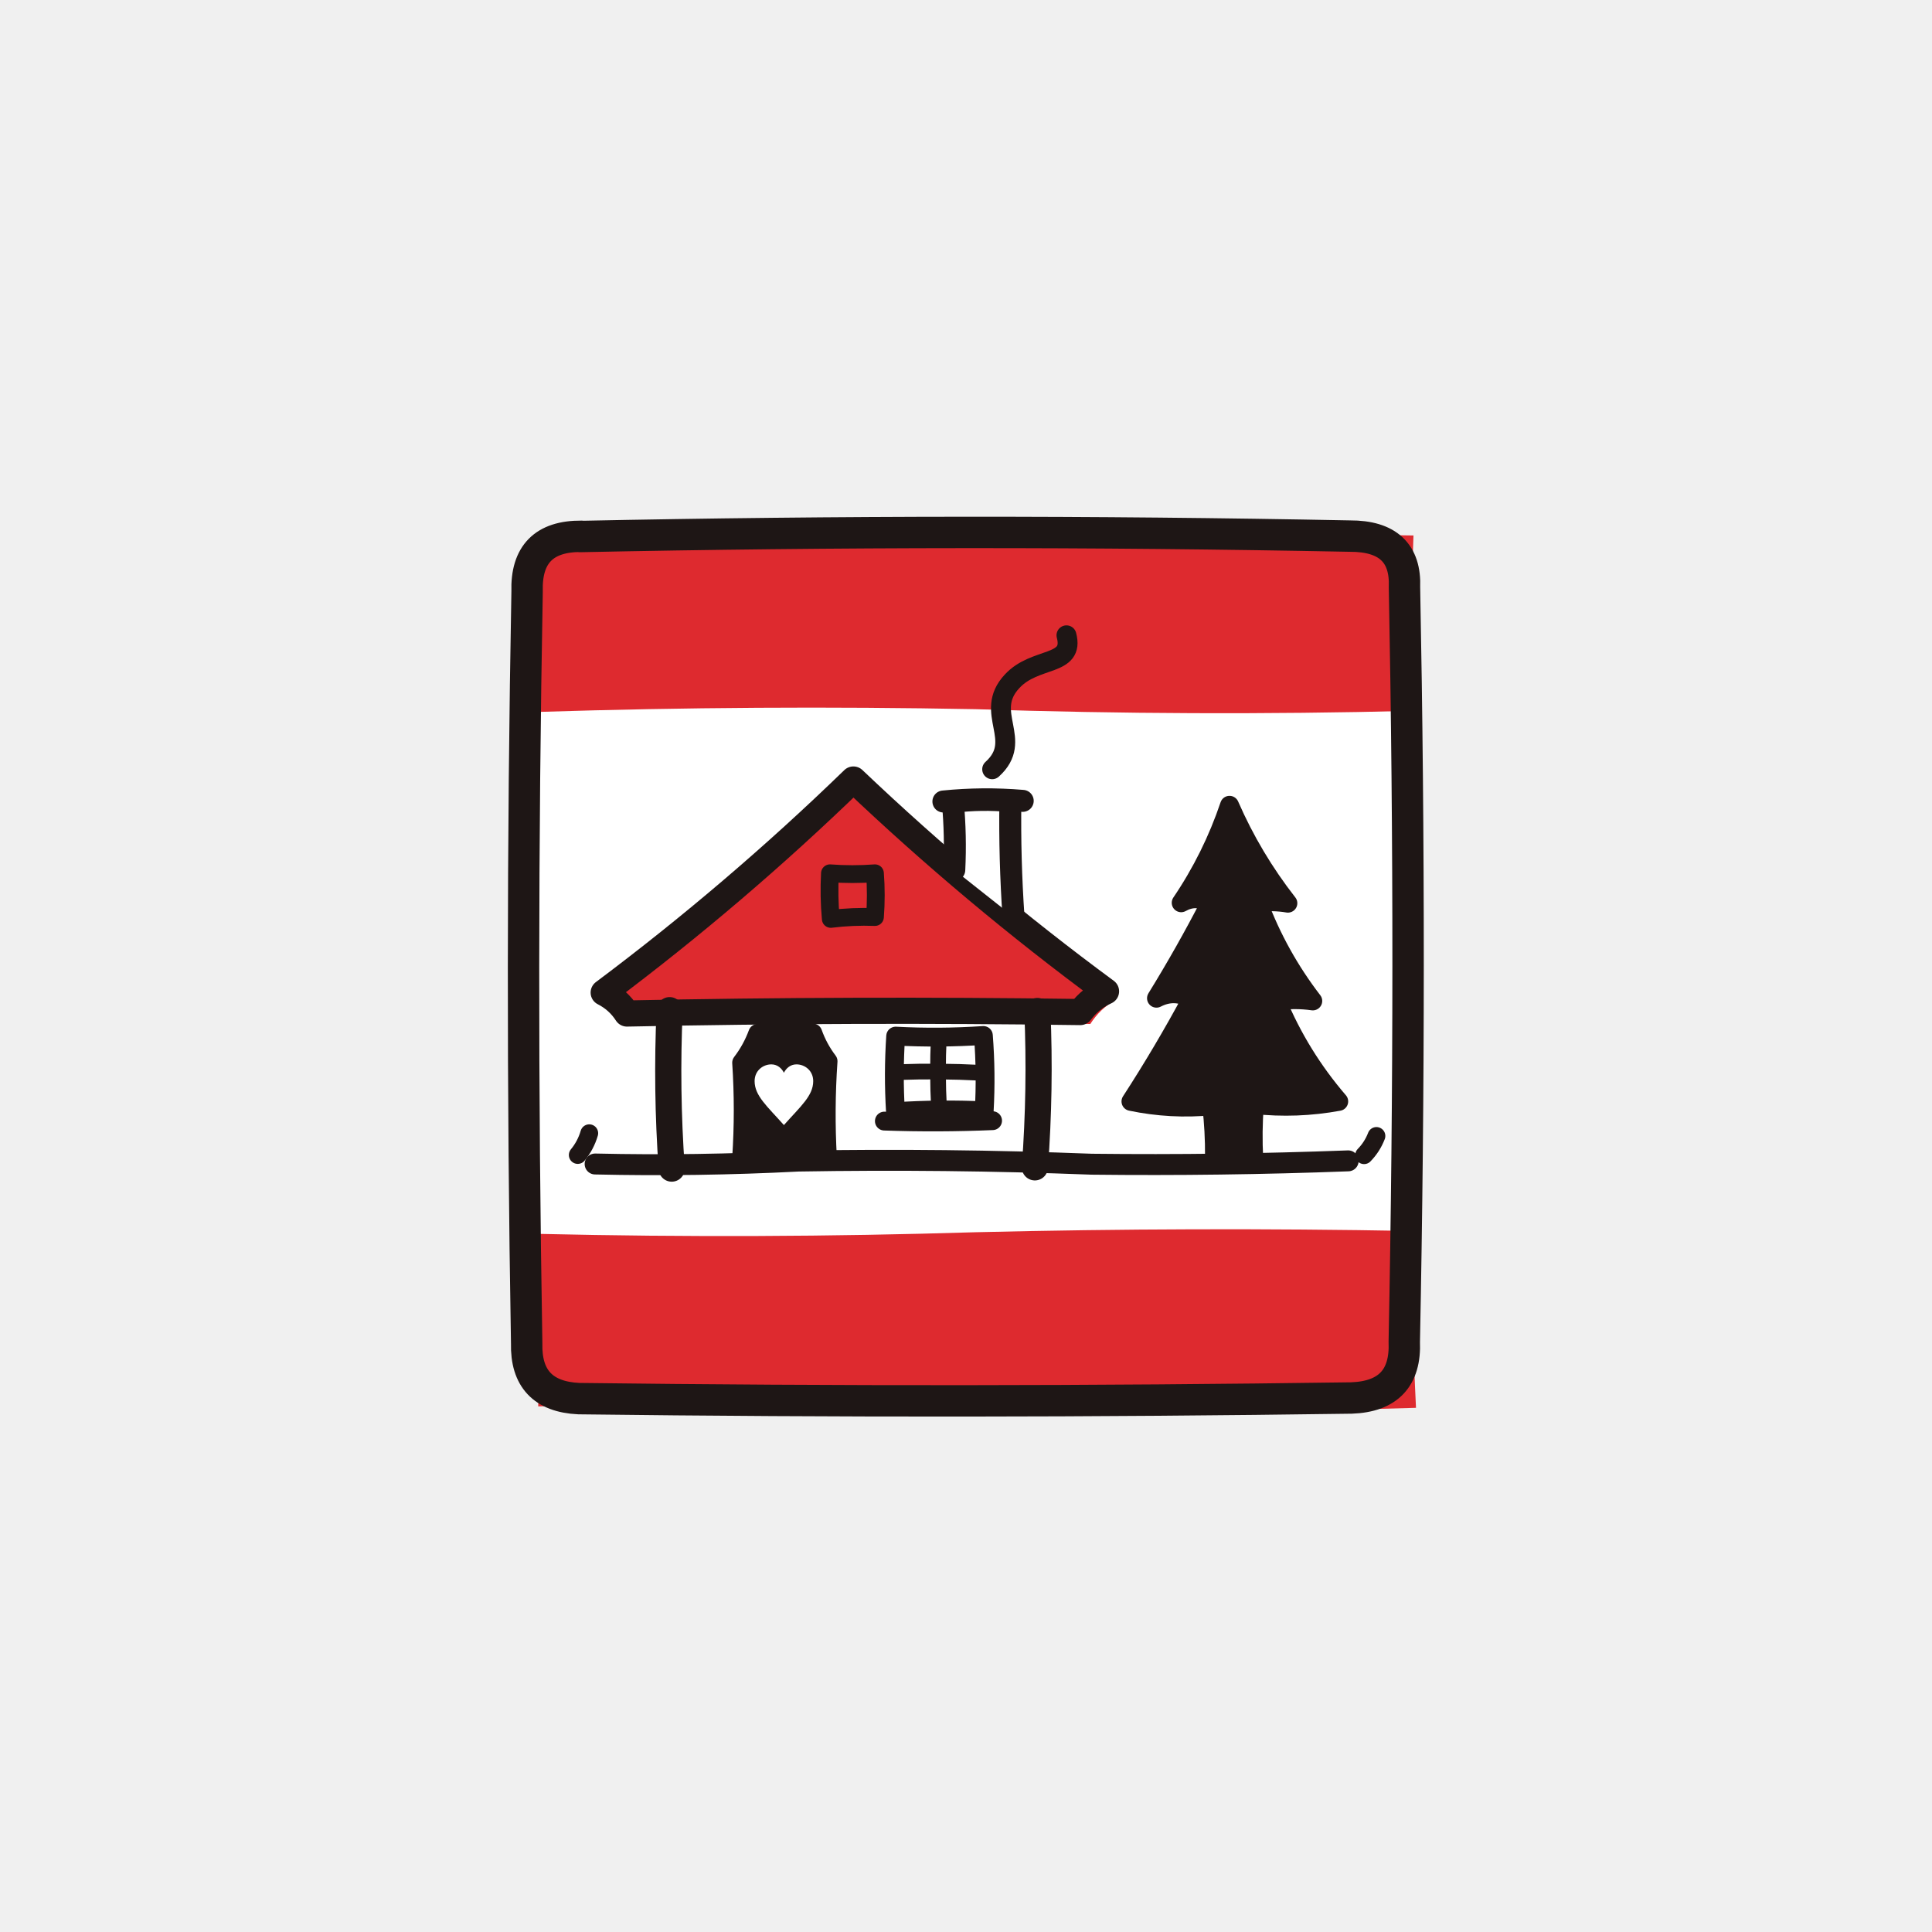
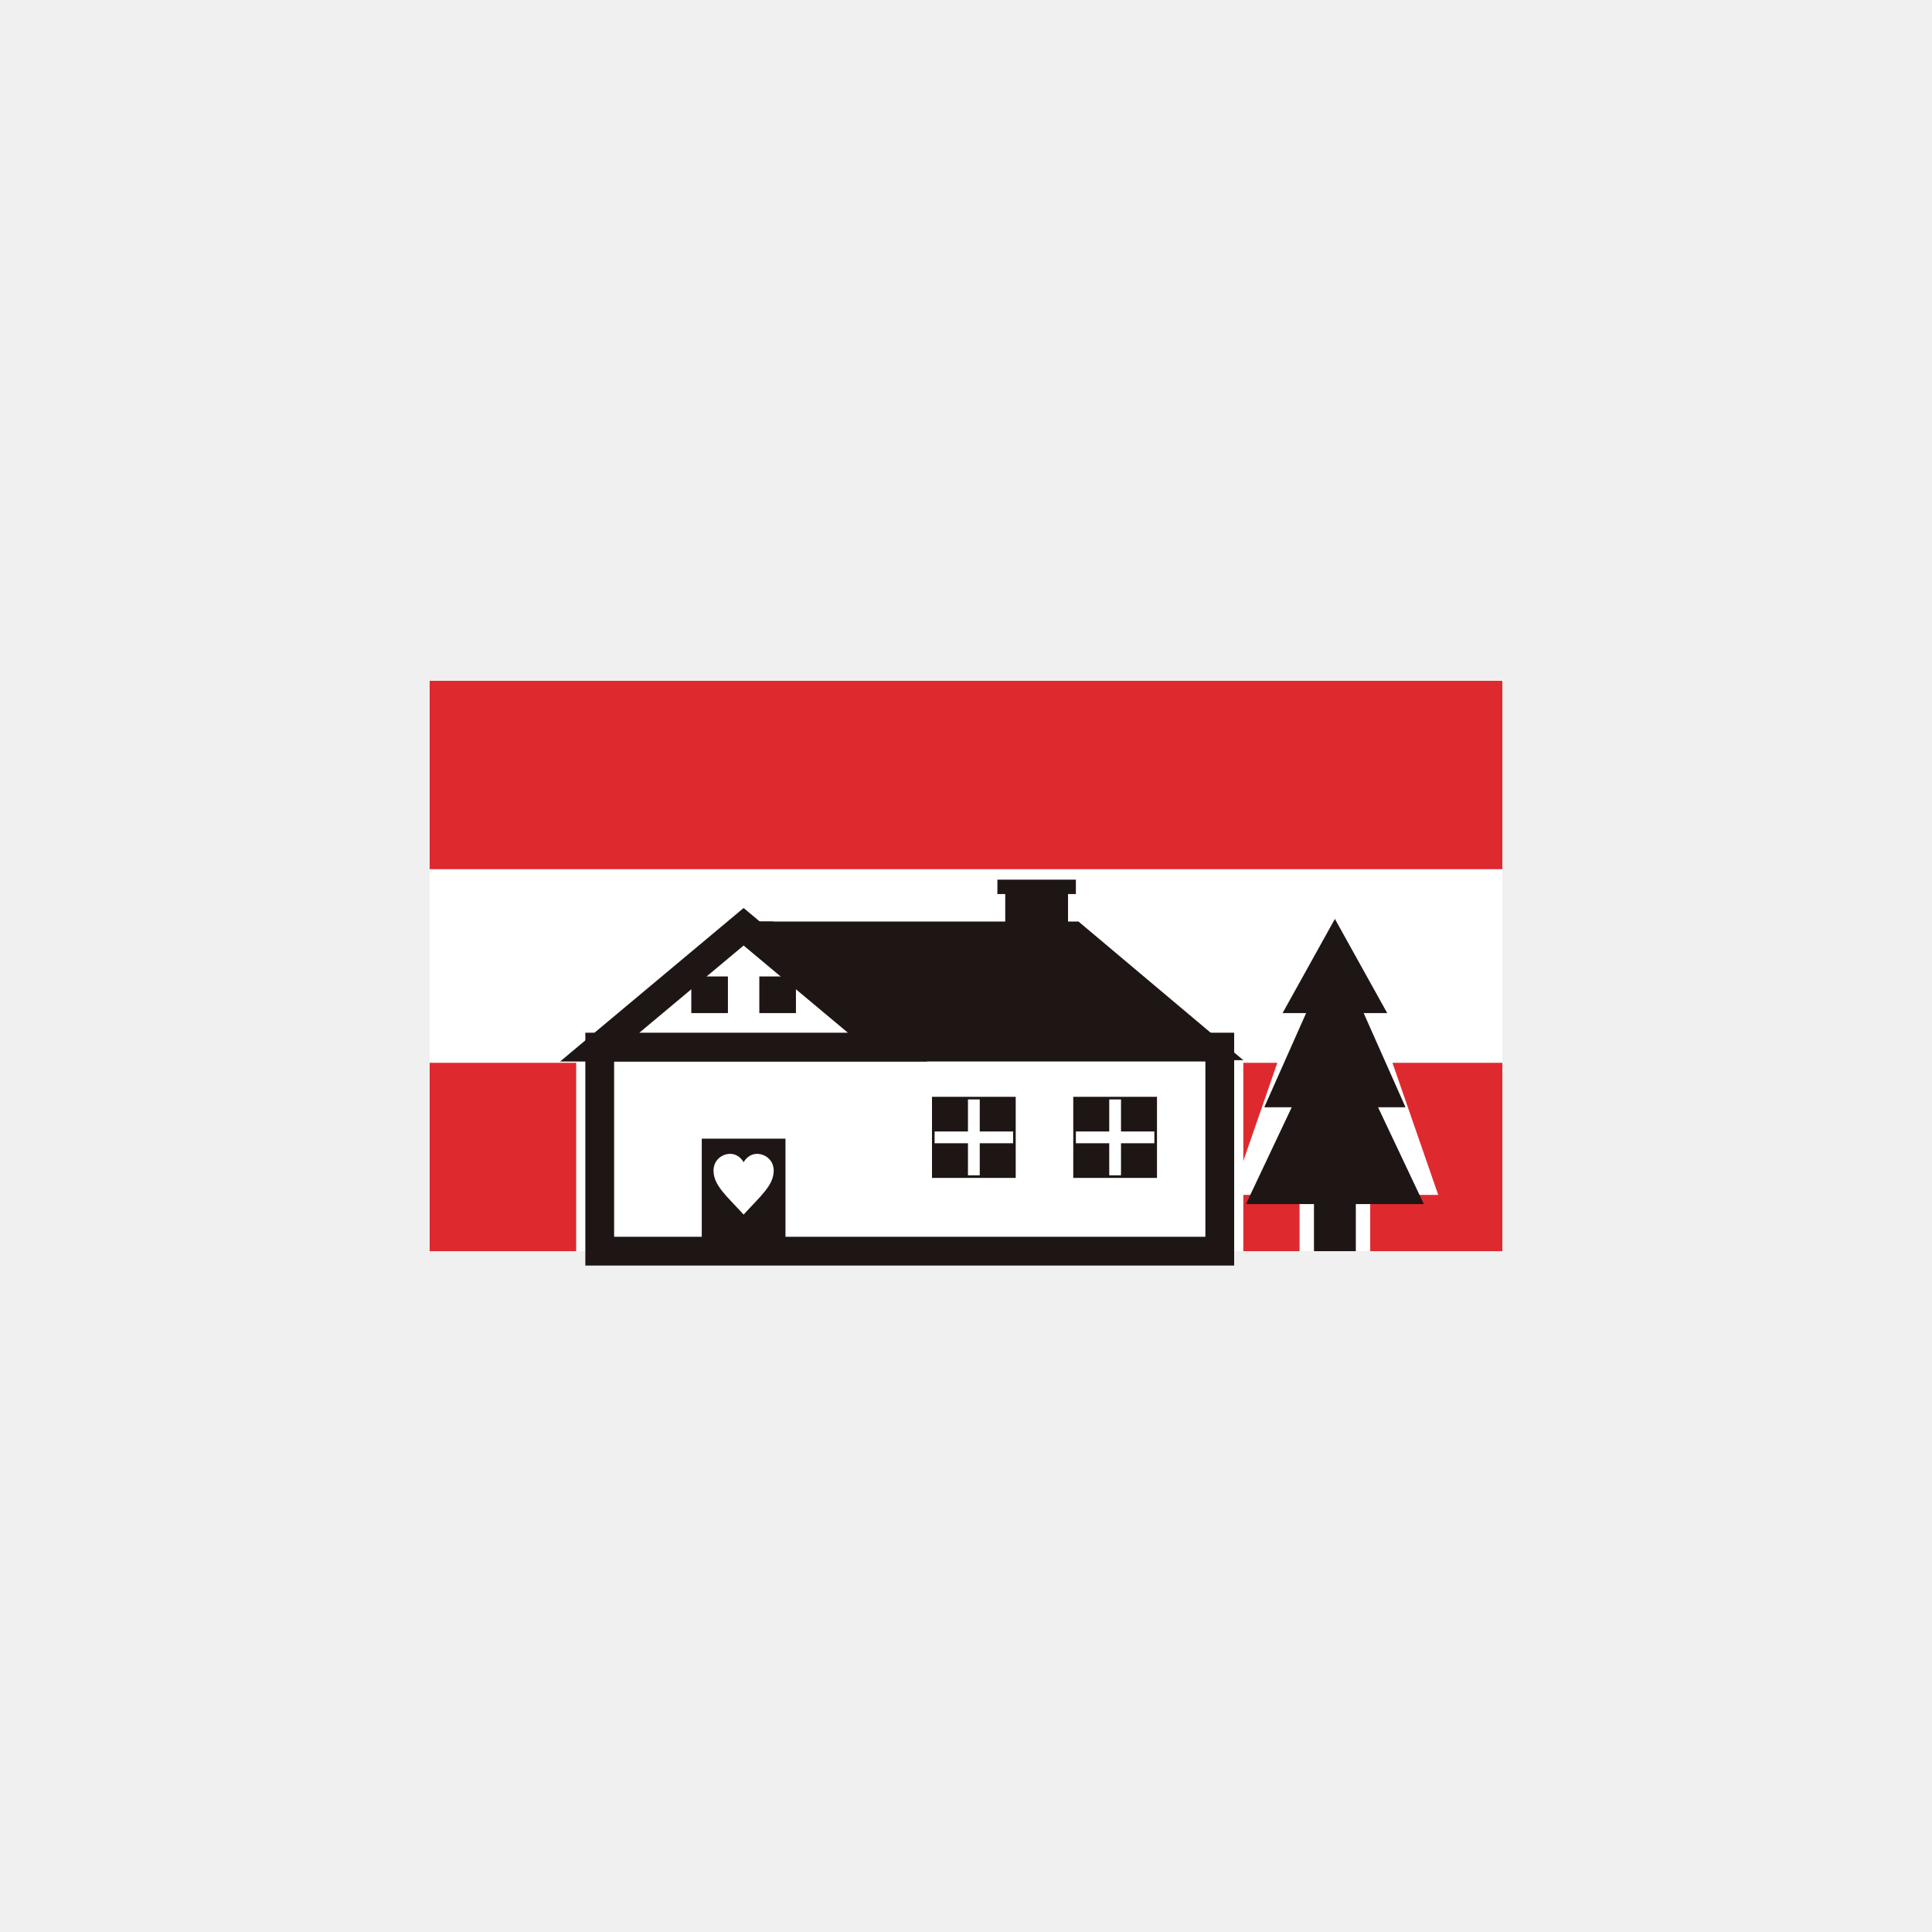
<svg xmlns="http://www.w3.org/2000/svg" width="1024" height="1024" viewBox="0 0 48 48">
-   <g transform="translate(24 24) scale(0.52) translate(-24 -24)">
-     <path fill="#ffffff" d="M5.48 3.33 Q24 3.1 42.51 3.43 Q45.05 3.45 45 5.98 Q45.3 24 44.99 41.94 Q45.05 44.55 42.41 44.64 Q24 44.9 5.54 44.54 Q2.95 44.55 3.04 42 Q2.7 24 2.95 5.97 Q2.95 3.45 5.55 3.41Z" />
-     <g fill="#de2a2f" transform="translate(0.5 0.35)">
-       <path d="M3.18 3.09 Q13.55 3.41 23.92 3.17 Q34.4 2.91 44.88 3.08 Q44.72 7.27 44.8 11.46 Q34.38 11.72 23.97 11.38 Q13.53 11.18 3.09 11.51 Q3.26 7.3 3.18 3.09Z" />
-       <path d="M3.15 36.45 Q13.56 36.69 23.96 36.37 Q34.39 36.12 44.81 36.31 Q44.79 40.54 45 44.76 Q34.46 45.09 23.93 44.83 Q13.5 44.5 3.06 44.69 Q3.22 40.57 3.15 36.45Z" />
-       <path d="M18.65 15.12 Q24.92 19.86 30.61 25.29 Q29.89 25.71 29.44 26.42 Q18.57 26.21 7.69 26.31 Q7.31 25.66 6.64 25.31 Q12.36 19.87 18.65 15.12Z" />
+   <g transform="translate(24 24) scale(0.65) translate(-24.5 -20.9)">
+     <g fill="#ffffff">
+       <path d="M4 17.05 L45 17.05 L45 24.75 L4 24.75Z" />
    </g>
-     <g stroke="#1e1615" stroke-linecap="round" stroke-linejoin="round" fill="none">
-       <path stroke-width="1.5" d="M5.55 3.48 Q24 3.1 42.34 3.46 Q45.05 3.45 44.95 5.91 Q45.3 24 44.94 41.95 Q45.05 44.55 42.41 44.64 Q24 44.9 5.5 44.67 Q2.95 44.55 3.01 42.03 Q2.7 24 3.03 6.11 Q2.95 3.45 5.63 3.47Z" />
-       <path stroke-width="1.25" fill="#ffffff" fill-opacity="0" d="M6.69 25.27 Q12.98 20.56 18.62 15.09 Q24.34 20.53 30.69 25.21 Q29.95 25.55 29.46 26.2 Q18.63 26.05 7.8 26.27 Q7.38 25.62 6.69 25.27Z" />
-       <path stroke-width="1.25" d="M9.84 26.11 Q9.67 29.9 9.94 33.68 M27.41 26.15 Q27.57 29.89 27.29 33.62" />
-       <path stroke-width="1.05" fill="#ffffff" d="M23.44 19.41 Q23.52 17.78 23.37 16.16 Q24.74 15.99 26.12 16.12 Q26.08 18.89 26.27 21.65" />
-       <path stroke-width="1.05" d="M22.92 16.14 Q24.81 15.95 26.71 16.11" />
-       <path stroke-width="0.95" d="M25.25 14.6 C26.8 13.2 24.8 11.9 26.2 10.4 C27.3 9.2 29.2 9.7 28.8 8.2" />
-       <path stroke-width="0.9" fill="#1e1615" d="M13.28 33.16 Q13.43 30.89 13.28 28.62 Q13.77 27.98 14.05 27.22 Q14.74 27.02 15.35 26.64 Q15.98 27.01 16.68 27.2 Q16.94 27.93 17.41 28.55 Q17.25 30.85 17.38 33.15 Q15.33 33.16 13.28 33.16Z" />
-       <path stroke="none" fill="#ffffff" d="M15.3 31.6 C14.5 30.7 13.9 30.2 13.9 29.5 C13.9 29.0 14.3 28.7 14.7 28.7 C15.0 28.7 15.2 28.9 15.3 29.1 C15.4 28.9 15.6 28.7 15.9 28.7 C16.3 28.7 16.7 29.0 16.7 29.5 C16.7 30.2 16.1 30.7 15.3 31.6Z" />
-       <path stroke-width="0.9" d="M20.64 27.35 Q22.74 27.46 24.83 27.32 Q24.97 29.12 24.87 30.92 Q22.75 30.82 20.63 30.96 Q20.52 29.16 20.64 27.35Z" />
-       <path stroke-width="0.75" d="M22.7 27.42 Q22.62 29.1 22.71 30.78 M20.79 29.07 Q22.72 29 24.66 29.1" />
-       <path stroke-width="0.9" d="M20.1 31.41 Q22.69 31.5 25.27 31.39" />
-       <path stroke-width="0.85" d="M17.5 19.57 Q18.57 19.65 19.65 19.57 Q19.73 20.61 19.65 21.66 Q18.59 21.62 17.54 21.75 Q17.44 20.66 17.5 19.57Z" />
-       <path stroke-width="0.9" fill="#1e1615" d="M36.59 16.32 Q37.69 18.84 39.38 21 Q38.67 20.88 37.96 20.97 Q38.91 23.51 40.57 25.67 Q39.71 25.55 38.85 25.67 Q39.95 28.31 41.81 30.47 Q39.8 30.84 37.78 30.62 Q37.68 31.91 37.75 33.21 Q36.81 33.05 35.87 33.1 Q35.88 31.88 35.74 30.68 Q33.79 30.87 31.88 30.47 Q33.43 28.08 34.78 25.57 Q33.95 25.1 33.1 25.54 Q34.47 23.32 35.67 20.99 Q34.98 20.59 34.28 20.98 Q35.75 18.81 36.59 16.32Z" />
-       <path stroke-width="1.0" d="M6.28 33.46 Q11.14 33.57 15.99 33.32 Q23 33.2 30.01 33.47 Q36.14 33.54 42.26 33.31" />
-       <path stroke-width="0.85" d="M5.45 33.03 Q5.83 32.57 6 31.99 M43.02 33.04 Q43.41 32.64 43.61 32.12" />
+     <g fill="#de2a2f">
+       <path d="M4 10 L45 10 L45 17.2 L4 17.2Z" />
+       <path d="M4 24.6 L45 24.6 L45 31.8 L4 31.8Z" />
+     </g>
+     <g fill="#ffffff">
+       <path d="M8.7 24.4 L16 18.2 L29.2 18.2 L36 24.4 L35.1 24.4 L35.1 31.8 L9.6 31.8 L9.6 24.4Z" />
+       <path d="M25 17.3 L29.4 17.3 L29.4 19.6 L25 19.6Z" />
+       <path d="M38.6 18.25 L42.55 29.65 L39.95 29.65 L39.95 31.8 L37.25 31.8 L37.25 29.65 L34.65 29.65Z" />
+     </g>
+     <g fill="#1e1615">
+       <path d="M16 19.2 L28.8 19.2 L35.1 24.5 L21.9 24.5Z" />
+       <path d="M16 19.2 L17.15 19.2 L10.75 24.5 L9.6 24.5Z" />
+       <path d="M25.7 17.6 L28.7 17.6 L28.7 18.15 L25.7 18.15Z M26 18.15 L28.4 18.15 L28.4 19.4 L26 19.4Z" />
+     </g>
+     <g fill="#ffffff" stroke="#1e1615" stroke-width="1.1" stroke-linejoin="miter">
+       <path d="M10.5 24 L34.2 24 L34.2 31.8 L10.5 31.8Z" />
+       <path d="M10.5 24 L16 19.4 L21.5 24Z" />
+     </g>
+     <g fill="#1e1615">
+       <path d="M14.4 27.5 L17.6 27.5 L17.6 31.8 L14.4 31.8Z" />
+       <path d="M14 21.3 L15.4 21.3 L15.4 22.7 L14 22.7Z M16.6 21.3 L18 21.3 L18 22.7 L16.6 22.7Z" />
+       <path d="M38.6 19.1 L40.6 22.7 L39.7 22.7 L41.3 26.3 L40.25 26.3 L42 30 L39.4 30 L39.4 31.8 L37.8 31.8 L37.8 30 L35.2 30 L36.95 26.3 L35.9 26.3 L37.5 22.7 L36.6 22.7Z" />
+     </g>
+     <path fill="#ffffff" d="M16 30.4 C15.34 29.68 14.85 29.28 14.85 28.72 C14.85 28.32 15.17 28.08 15.49 28.08 C15.73 28.08 15.91 28.24 16 28.4 C16.09 28.24 16.27 28.08 16.51 28.08 C16.83 28.08 17.15 28.32 17.15 28.72 C17.15 29.28 16.66 29.68 16 30.4Z" />
+     <g fill="#1e1615">
+       <path d="M23.2 25.9 L26.4 25.9 L26.4 29 L23.2 29Z M28.6 25.9 L31.8 25.9 L31.8 29 L28.6 29Z" />
+     </g>
+     <g stroke="#ffffff" stroke-width="0.45" fill="none">
+       <path d="M24.8 26 V28.9 M23.3 27.45 H26.3" />
+       <path d="M30.2 26 V28.9 M28.7 27.45 H31.7" />
    </g>
  </g>
</svg>
